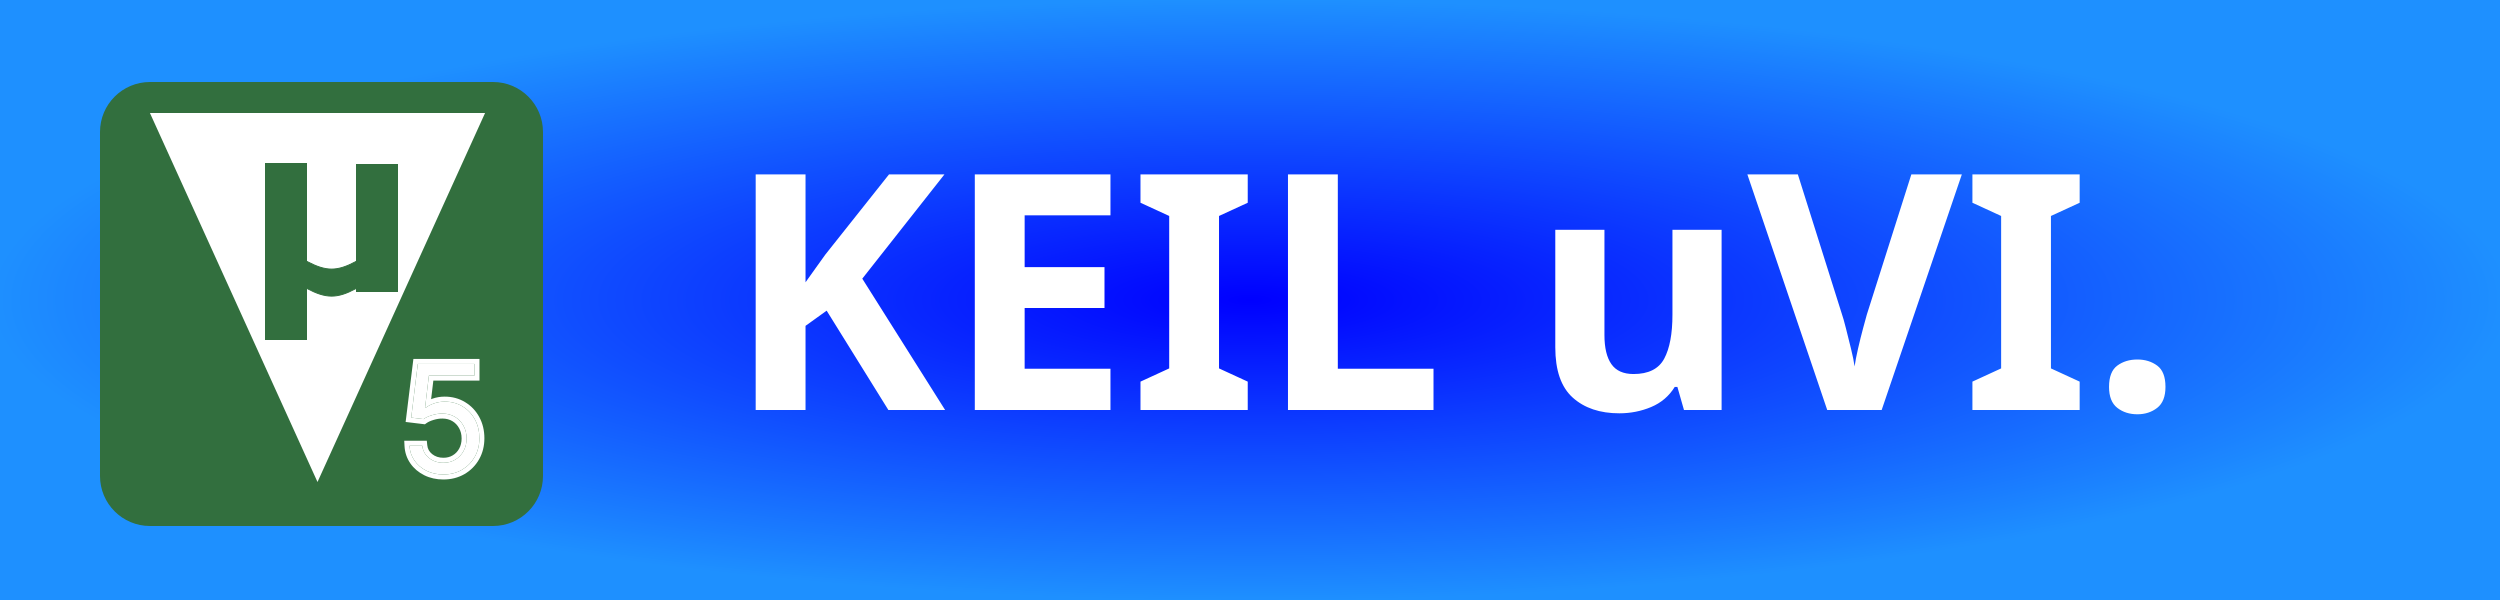
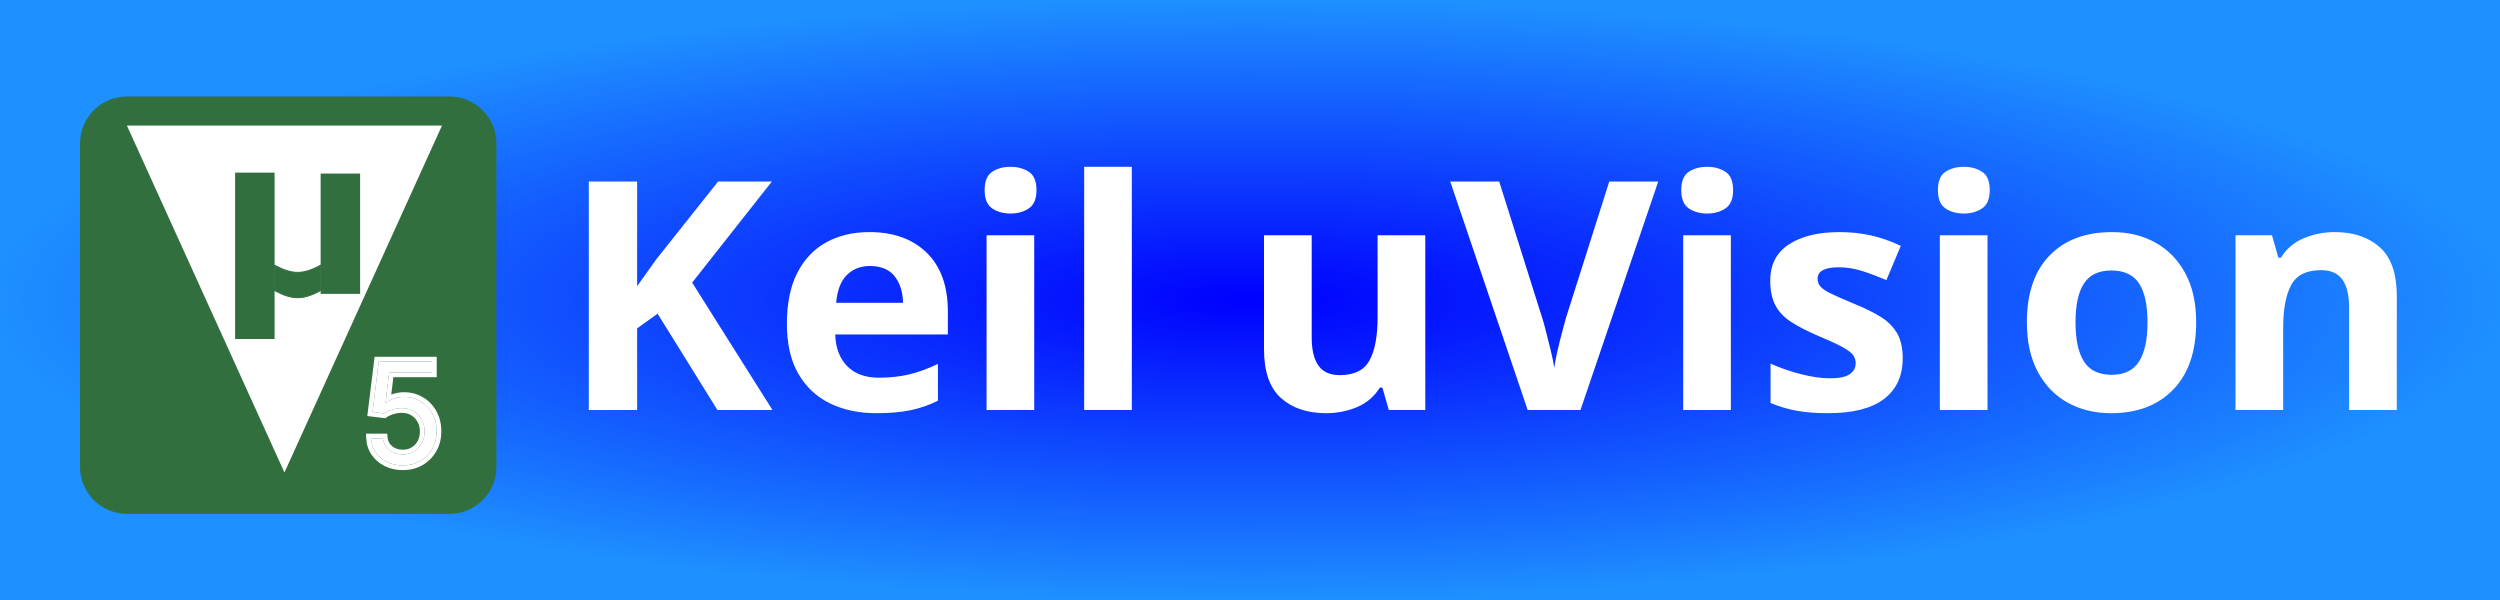
<svg xmlns="http://www.w3.org/2000/svg" width="125" height="30" role="img" aria-label="KEIL uVISION">
  <defs>
    <radialGradient id="boxFill" cx="50%" cy="50%" r="50%" fx="50%" fy="50%">
      <stop offset="0%" stop-color="#0000FF">
        <animate attributeName="stop-color" values="#00BFFF;#87CEFA;#4682B4;#0000FF;#1E90FF;#00BFFF" dur="4s" repeatCount="indefinite" />
      </stop>
      <stop offset="100%" stop-color="#1E90FF">
        <animate attributeName="stop-color" values="#87CEFA;#4682B4;#5F9EA0;#1E90FF;#00BFFF;#87CEFA" dur="4s" repeatCount="indefinite" />
      </stop>
    </radialGradient>
  </defs>
  <rect x="0" y="0" width="125" height="30" fill="url(#boxFill)" />
-   <g transform="translate(5, -0.5) scale(0.05)">
+   <g transform="translate(4, 0.5) scale(0.047)">
    <g width="443" height="536" viewBox="0 0 443 536" fill="none">
      <path d="M50 97H393C417.853 97 438 117.147 438 142V486C438 510.853 417.853 531 393 531H232.655H50C25.147 531 5 510.853 5 486V142C5 117.147 25.147 97 50 97Z" fill="#326F3E" stroke="#326F3E" stroke-width="10" />
      <path d="M217.5 492L49.924 123L385.076 123L217.5 492Z" fill="white" />
      <rect x="165" y="173" width="42" height="177" fill="#326F3E" />
      <rect x="256" y="174" width="42" height="128" fill="#326F3E" />
      <path d="M256 298.5C236.864 308.752 226.136 308.543 207 298.5V271.5C226.136 281.543 236.864 281.752 256 271.5V298.5Z" fill="#326F3E" />
      <path d="M207 298.5C226.136 308.543 236.864 308.752 256 298.5M207 271.5C226.136 281.543 236.864 281.752 256 271.5M207 271V299M256 271V299" stroke="#326F3E" />
      <mask id="path-7-outside-1_1_748" maskUnits="userSpaceOnUse" x="304" y="368" width="81" height="122" fill="black">
        <rect fill="white" x="304" y="368" width="81" height="122" />
        <path d="M343.384 484.491C337.134 484.491 331.505 483.249 326.498 480.763C321.491 478.277 317.478 474.868 314.46 470.536C311.441 466.203 309.79 461.267 309.506 455.727H322.29C322.787 460.663 325.024 464.747 329.001 467.979C333.014 471.175 337.808 472.773 343.384 472.773C347.858 472.773 351.835 471.725 355.315 469.63C358.831 467.535 361.583 464.658 363.572 461.001C365.596 457.308 366.608 453.135 366.608 448.483C366.608 443.724 365.56 439.481 363.465 435.752C361.406 431.988 358.565 429.023 354.942 426.857C351.32 424.69 347.183 423.589 342.531 423.554C339.193 423.518 335.766 424.033 332.251 425.099C328.735 426.129 325.841 427.46 323.568 429.094L311.21 427.602L317.815 373.909H374.491V385.628H328.895L325.06 417.801H325.699C327.936 416.026 330.741 414.552 334.115 413.38C337.489 412.208 341.004 411.622 344.662 411.622C351.338 411.622 357.286 413.22 362.506 416.416C367.762 419.577 371.881 423.909 374.864 429.413C377.883 434.918 379.392 441.203 379.392 448.27C379.392 455.23 377.83 461.445 374.705 466.913C371.615 472.347 367.354 476.643 361.92 479.804C356.487 482.929 350.308 484.491 343.384 484.491Z" />
      </mask>
      <path d="M343.384 484.491C337.134 484.491 331.505 483.249 326.498 480.763C321.491 478.277 317.478 474.868 314.46 470.536C311.441 466.203 309.79 461.267 309.506 455.727H322.29C322.787 460.663 325.024 464.747 329.001 467.979C333.014 471.175 337.808 472.773 343.384 472.773C347.858 472.773 351.835 471.725 355.315 469.63C358.831 467.535 361.583 464.658 363.572 461.001C365.596 457.308 366.608 453.135 366.608 448.483C366.608 443.724 365.56 439.481 363.465 435.752C361.406 431.988 358.565 429.023 354.942 426.857C351.32 424.69 347.183 423.589 342.531 423.554C339.193 423.518 335.766 424.033 332.251 425.099C328.735 426.129 325.841 427.46 323.568 429.094L311.21 427.602L317.815 373.909H374.491V385.628H328.895L325.06 417.801H325.699C327.936 416.026 330.741 414.552 334.115 413.38C337.489 412.208 341.004 411.622 344.662 411.622C351.338 411.622 357.286 413.22 362.506 416.416C367.762 419.577 371.881 423.909 374.864 429.413C377.883 434.918 379.392 441.203 379.392 448.27C379.392 455.23 377.83 461.445 374.705 466.913C371.615 472.347 367.354 476.643 361.92 479.804C356.487 482.929 350.308 484.491 343.384 484.491Z" fill="white" />
      <path d="M326.498 480.763L324.275 485.241L324.275 485.241L326.498 480.763ZM314.46 470.536L318.562 467.677L318.562 467.677L314.46 470.536ZM309.506 455.727V450.727H304.243L304.512 455.983L309.506 455.727ZM322.29 455.727L327.265 455.226L326.811 450.727H322.29V455.727ZM329.001 467.979L325.848 471.859L325.867 471.875L325.886 471.89L329.001 467.979ZM355.315 469.63L352.756 465.335L352.746 465.341L352.736 465.346L355.315 469.63ZM363.572 461.001L359.187 458.598L359.183 458.605L359.179 458.612L363.572 461.001ZM363.465 435.752L359.079 438.152L359.092 438.177L359.106 438.201L363.465 435.752ZM342.531 423.554L342.478 428.554L342.486 428.554L342.493 428.554L342.531 423.554ZM332.251 425.099L333.656 429.897L333.679 429.891L333.701 429.884L332.251 425.099ZM323.568 429.094L322.969 434.058L324.904 434.291L326.486 433.154L323.568 429.094ZM311.21 427.602L306.248 426.992L305.636 431.966L310.611 432.566L311.21 427.602ZM317.815 373.909V368.909H313.393L312.853 373.299L317.815 373.909ZM374.491 373.909H379.491V368.909H374.491V373.909ZM374.491 385.628V390.628H379.491V385.628H374.491ZM328.895 385.628V380.628H324.456L323.93 385.036L328.895 385.628ZM325.06 417.801L320.095 417.209L319.428 422.801H325.06V417.801ZM325.699 417.801V422.801H327.442L328.807 421.718L325.699 417.801ZM362.506 416.416L359.896 420.68L359.913 420.691L359.93 420.701L362.506 416.416ZM374.864 429.413L370.468 431.796L370.474 431.807L370.48 431.818L374.864 429.413ZM374.705 466.913L370.363 464.433L370.358 464.442L374.705 466.913ZM361.92 479.804L364.413 484.138L364.424 484.132L364.435 484.126L361.92 479.804ZM343.384 479.491C337.813 479.491 332.959 478.388 328.721 476.284L324.275 485.241C330.051 488.109 336.454 489.491 343.384 489.491V479.491ZM328.721 476.284C324.421 474.149 321.072 471.28 318.562 467.677L310.357 473.394C313.884 478.456 318.561 482.405 324.275 485.241L328.721 476.284ZM318.562 467.677C316.106 464.152 314.738 460.127 314.499 455.471L304.512 455.983C304.842 462.407 306.777 468.255 310.357 473.394L318.562 467.677ZM309.506 460.727H322.29V450.727H309.506V460.727ZM317.315 456.228C317.95 462.537 320.876 467.82 325.848 471.859L332.154 464.098C329.172 461.675 327.624 458.79 327.265 455.226L317.315 456.228ZM325.886 471.89C330.863 475.853 336.781 477.773 343.384 477.773V467.773C338.835 467.773 335.165 466.496 332.116 464.068L325.886 471.89ZM343.384 477.773C348.672 477.773 353.558 476.524 357.894 473.914L352.736 465.346C350.112 466.926 347.044 467.773 343.384 467.773V477.773ZM357.875 473.925C362.176 471.362 365.555 467.821 367.964 463.389L359.179 458.612C357.611 461.496 355.486 463.708 352.756 465.335L357.875 473.925ZM367.956 463.404C370.425 458.899 371.608 453.885 371.608 448.483H361.608C361.608 452.385 360.766 455.716 359.187 458.598L367.956 463.404ZM371.608 448.483C371.608 442.965 370.385 437.861 367.824 433.303L359.106 438.201C360.735 441.101 361.608 444.484 361.608 448.483H371.608ZM367.852 433.352C365.372 428.82 361.908 425.197 357.509 422.565L352.376 431.148C355.221 432.849 357.439 435.155 359.079 438.152L367.852 433.352ZM357.509 422.565C353.045 419.896 348.019 418.596 342.569 418.554L342.493 428.554C346.348 428.583 349.595 429.485 352.376 431.148L357.509 422.565ZM342.584 418.554C338.689 418.513 334.755 419.115 330.801 420.314L333.701 429.884C336.778 428.951 339.697 428.524 342.478 428.554L342.584 418.554ZM330.845 420.3C326.945 421.443 323.499 422.986 320.65 425.034L326.486 433.154C328.183 431.934 330.525 430.814 333.656 429.897L330.845 420.3ZM324.167 424.13L311.809 422.638L310.611 432.566L322.969 434.058L324.167 424.13ZM316.173 428.213L322.778 374.52L312.853 373.299L306.248 426.992L316.173 428.213ZM317.815 378.909H374.491V368.909H317.815V378.909ZM369.491 373.909V385.628H379.491V373.909H369.491ZM374.491 380.628H328.895V390.628H374.491V380.628ZM323.93 385.036L320.095 417.209L330.025 418.393L333.86 386.22L323.93 385.036ZM325.06 422.801H325.699V412.801H325.06V422.801ZM328.807 421.718C330.509 420.367 332.786 419.135 335.756 418.103L332.474 408.657C328.697 409.969 325.363 411.685 322.591 413.885L328.807 421.718ZM335.756 418.103C338.589 417.119 341.549 416.622 344.662 416.622V406.622C340.459 406.622 336.388 407.297 332.474 408.657L335.756 418.103ZM344.662 416.622C350.503 416.622 355.532 418.009 359.896 420.68L365.117 412.152C359.04 408.432 352.173 406.622 344.662 406.622V416.622ZM359.93 420.701C364.403 423.391 367.902 427.06 370.468 431.796L379.26 427.031C375.861 420.759 371.121 415.762 365.083 412.131L359.93 420.701ZM370.48 431.818C373.046 436.496 374.392 441.936 374.392 448.27H384.392C384.392 440.47 382.72 433.339 379.248 427.009L370.48 431.818ZM374.392 448.27C374.392 454.454 373.012 459.797 370.363 464.433L379.046 469.394C382.647 463.092 384.392 456.007 384.392 448.27H374.392ZM370.358 464.442C367.708 469.103 364.081 472.763 359.406 475.482L364.435 484.126C370.627 480.524 375.522 475.591 379.051 469.385L370.358 464.442ZM359.428 475.47C354.83 478.114 349.527 479.491 343.384 479.491V489.491C351.089 489.491 358.144 487.744 364.413 484.138L359.428 475.47Z" fill="white" mask="url(#path-7-outside-1_1_748)" />
    </g>
  </g>
-   <text transform="scale(0.1)" x="363" y="205" fill="#fff" font-size="165" font-weight="600" font-family="Tahoma, Geneva, sans-serif">
-         KEIL uVI.
+   <text transform="scale(0.1)" x="280" y="205" fill="#fff" font-size="160" font-weight="600" font-family="Tahoma, Geneva, sans-serif">
+         Keil uVision
    </text>
</svg>
